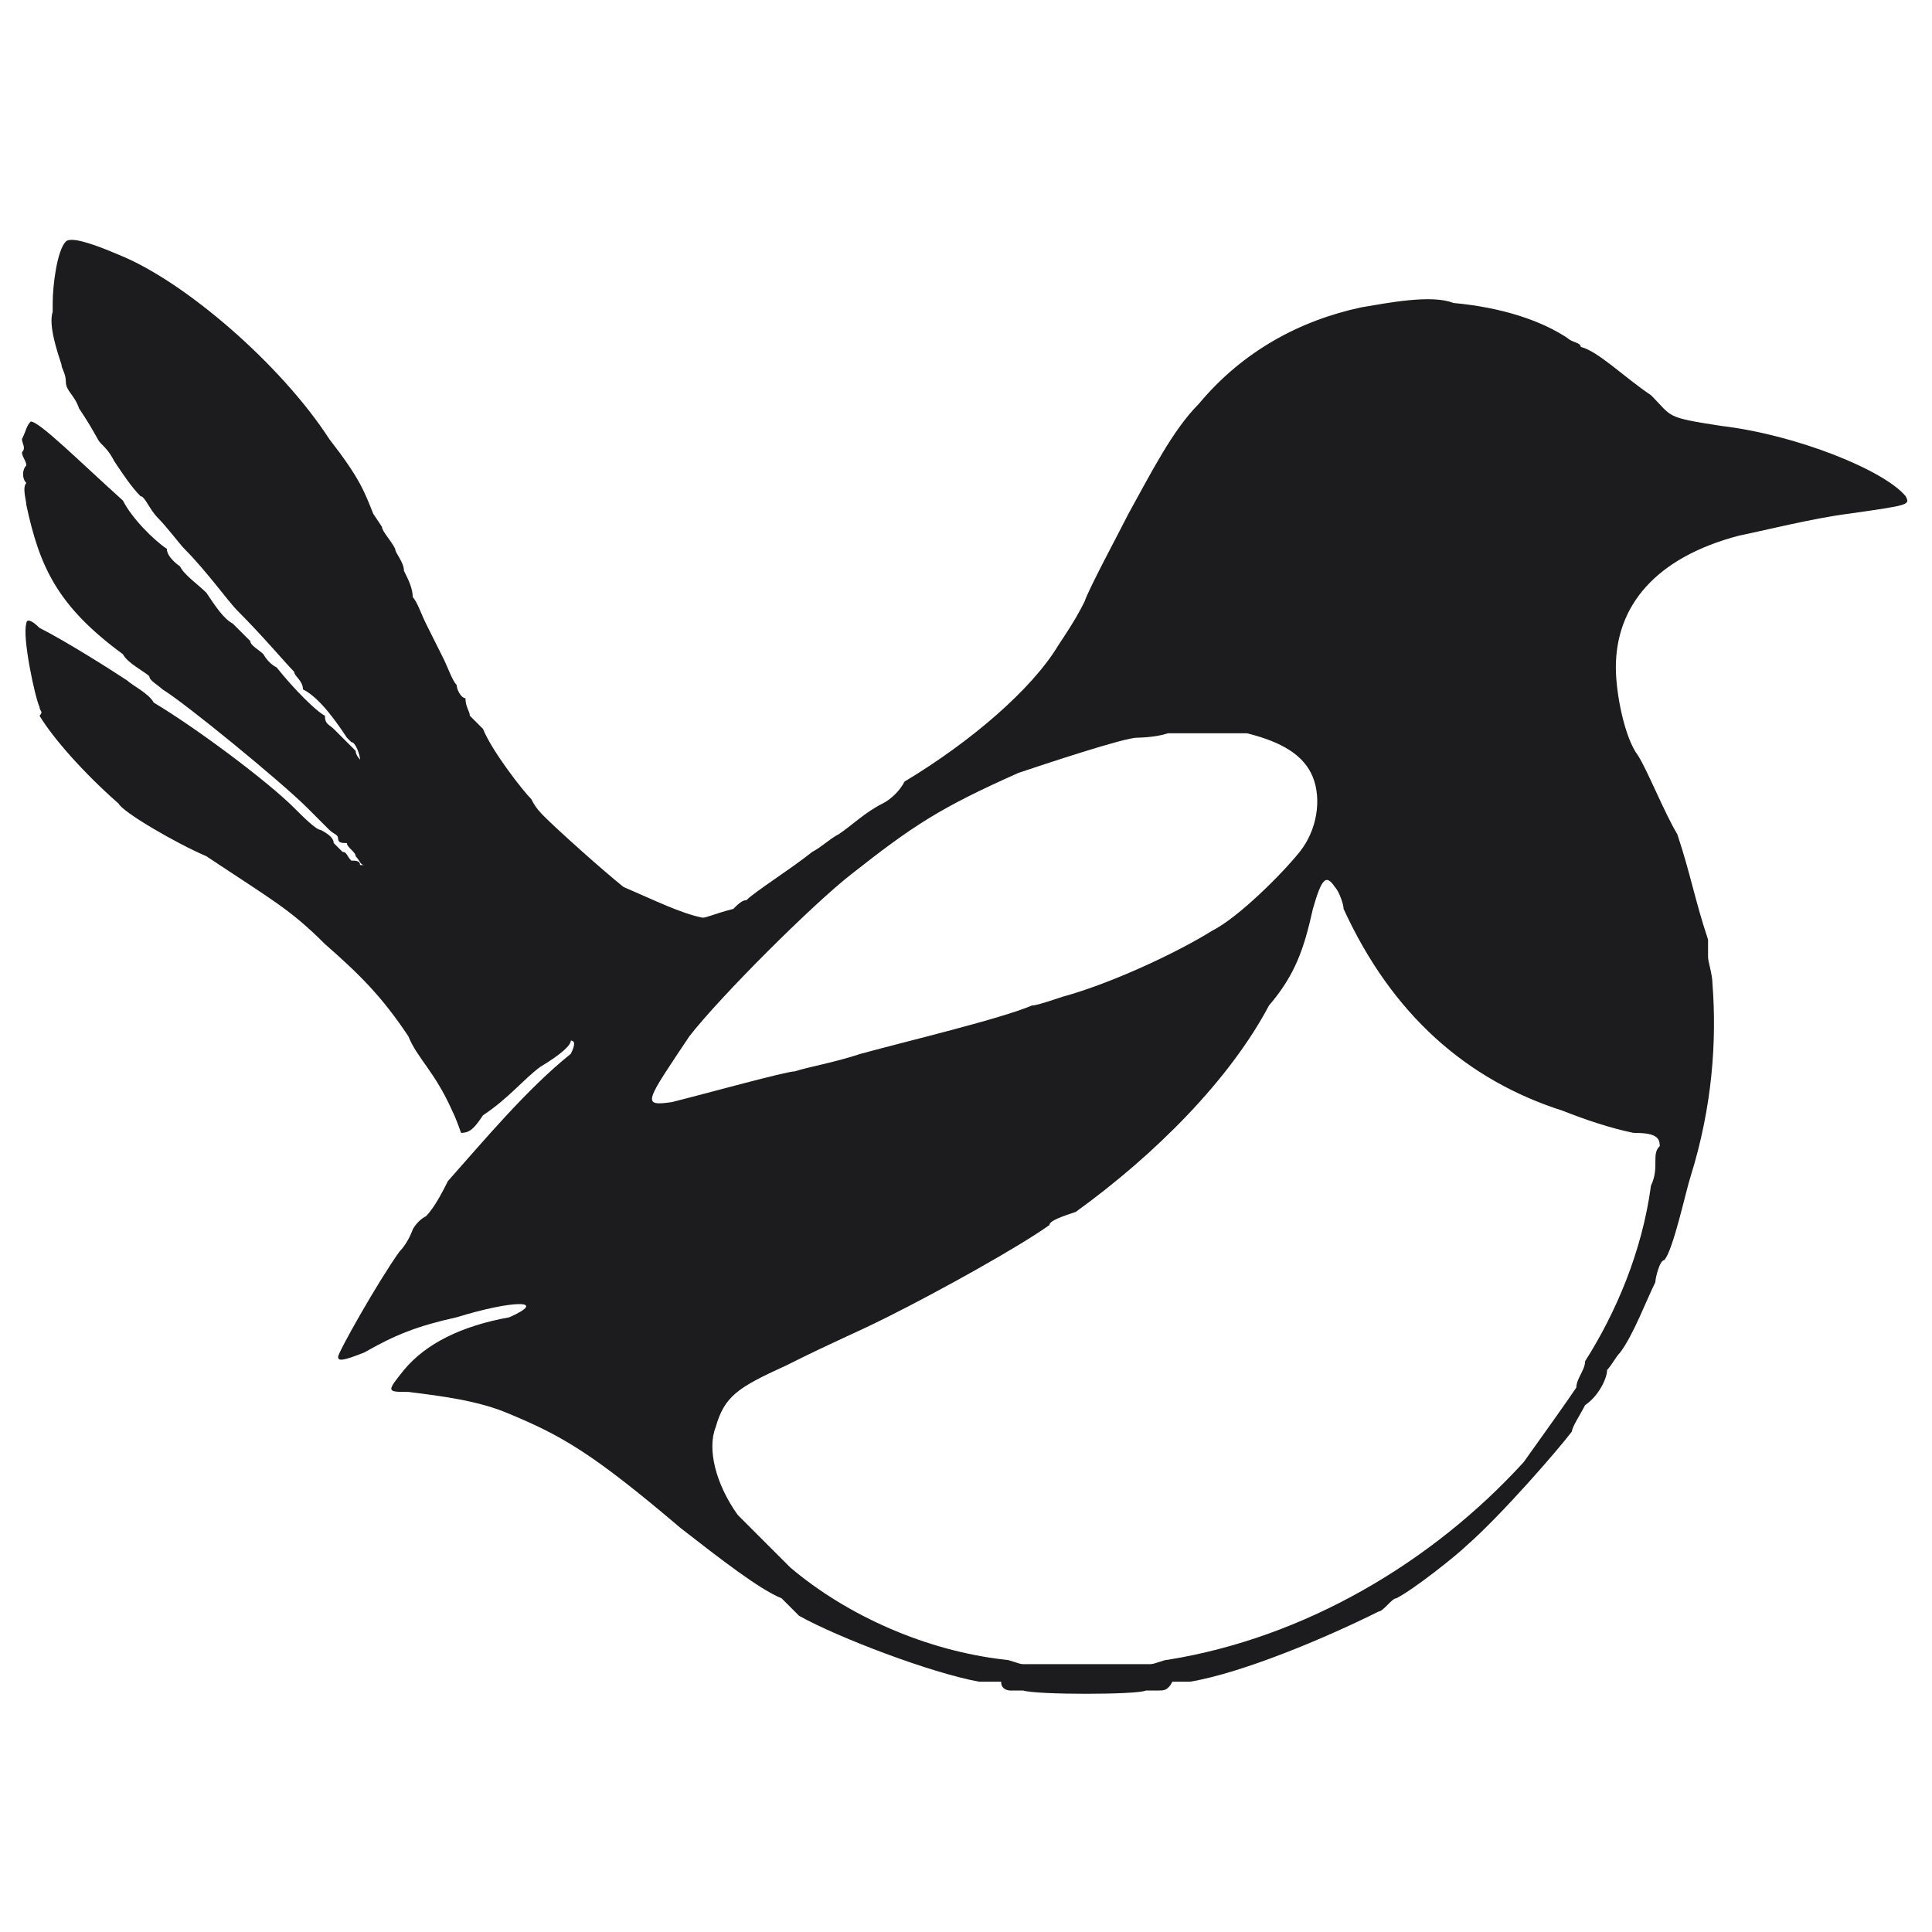
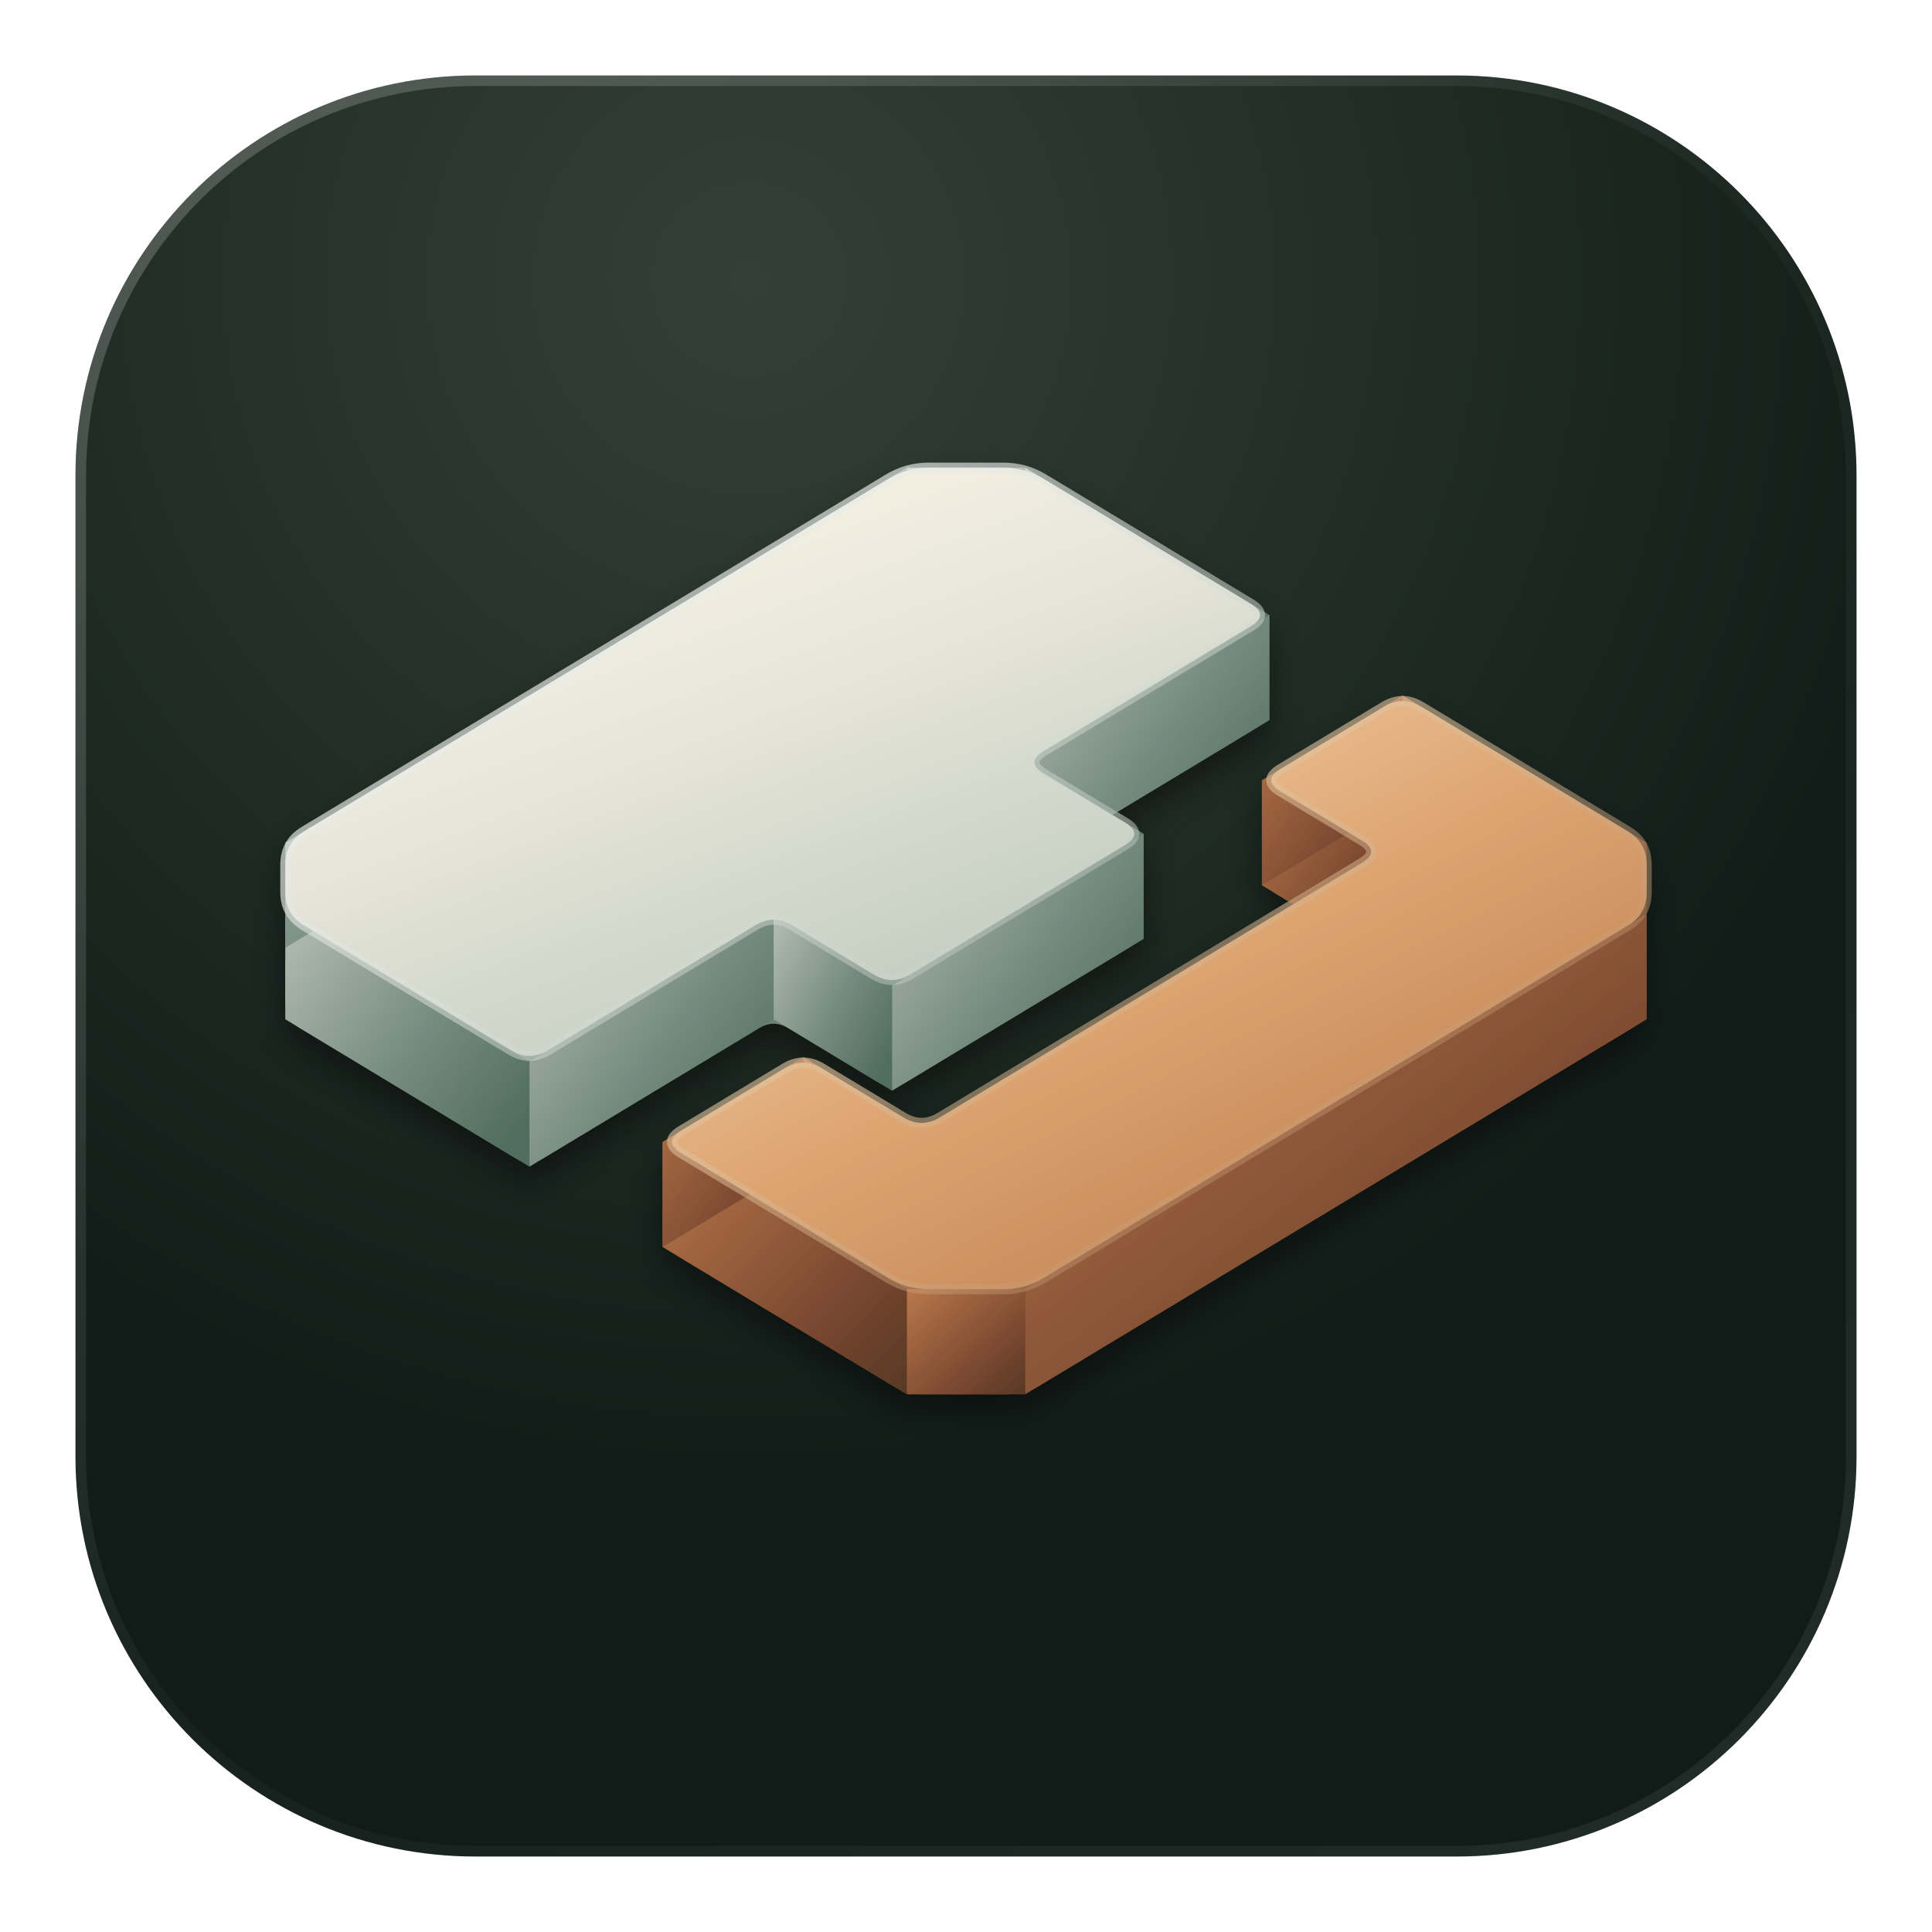
- <svg xmlns="http://www.w3.org/2000/svg" viewBox="0 0 44 44">
-   <style>path{fill:#1c1c1e}@media (prefers-color-scheme:dark){path{fill:#f2f2f2}}</style>
-   <path fill-rule="evenodd" d="M1.5 5.5C1.3 5.7 1.2 6.5 1.2 6.9C1.2 6.9 1.2 7 1.2 7.1C1.1 7.4 1.3 8 1.4 8.3C1.4 8.4 1.5 8.5 1.5 8.7C1.5 8.9 1.7 9 1.8 9.3C2.2 9.9 2.2 10 2.3 10.1C2.4 10.2 2.5 10.3 2.6 10.5C2.8 10.8 3 11.1 3.2 11.3C3.3 11.3 3.4 11.6 3.6 11.8C3.8 12 4.1 12.4 4.2 12.5C4.7 13 5.2 13.7 5.4 13.9C6 14.5 6.5 15.1 6.7 15.3C6.7 15.4 6.9 15.5 6.9 15.7C7.3 15.9 7.7 16.5 7.9 16.8C7.9 16.8 8 16.9 8 16.9C8.1 16.9 8.2 17.2 8.2 17.3C8.2 17.3 8.1 17.2 8.1 17.1C7.9 16.9 7.9 16.9 7.6 16.6C7.5 16.5 7.4 16.5 7.4 16.3C7.2 16.2 6.7 15.7 6.3 15.2C6.1 15.1 6 14.9 6 14.9C5.9 14.8 5.7 14.7 5.7 14.6C5.6 14.5 5.4 14.3 5.3 14.2C5.1 14.1 4.9 13.8 4.7 13.5C4.5 13.3 4.2 13.1 4.1 12.9C4.1 12.9 3.8 12.7 3.8 12.5C3.5 12.3 3 11.8 2.8 11.4C1.8 10.5 0.9 9.6 0.7 9.6C0.6 9.7 0.6 9.8 0.5 10C0.5 10.1 0.6 10.2 0.5 10.3C0.5 10.4 0.6 10.5 0.6 10.6C0.5 10.7 0.5 10.9 0.6 11C0.5 11.1 0.6 11.4 0.6 11.5C0.9 12.9 1.3 13.8 2.8 14.9C2.9 15.1 3.3 15.3 3.4 15.4C3.4 15.5 3.6 15.6 3.7 15.7C4.2 16 6.4 17.8 7 18.4C7.4 18.8 7.4 18.8 7.5 18.9C7.6 19 7.7 19 7.7 19.1C7.7 19.2 7.8 19.2 7.9 19.2C7.9 19.3 8.1 19.4 8.1 19.5C8.2 19.6 8.2 19.7 8.3 19.7C8.3 19.7 8.3 19.7 8.2 19.7C8.2 19.6 8.1 19.6 8 19.6C7.9 19.5 7.9 19.4 7.8 19.4C7.7 19.3 7.6 19.2 7.6 19.2C7.6 19.1 7.5 19 7.3 18.9C7.2 18.9 6.9 18.6 6.7 18.4C6.1 17.8 4.5 16.6 3.5 16C3.4 15.8 3 15.6 2.9 15.5C2.6 15.3 1.5 14.6 0.9 14.3C0.7 14.1 0.6 14.1 0.6 14.2C0.5 14.5 0.8 15.9 0.9 16.1C0.9 16.2 1 16.2 0.9 16.3C1.2 16.8 1.9 17.6 2.7 18.3C2.8 18.5 4 19.2 4.7 19.5C6.2 20.5 6.6 20.7 7.4 21.5C8.2 22.2 8.7 22.7 9.3 23.6C9.5 24.1 9.9 24.4 10.3 25.3C10.4 25.5 10.5 25.8 10.5 25.8C10.7 25.8 10.8 25.7 11 25.4C11.6 25 11.9 24.6 12.3 24.3C12.8 24 13 23.8 13 23.7C13.1 23.7 13.1 23.8 13 24C12 24.8 11 26 10.2 26.9C10.1 27.1 9.9 27.5 9.7 27.7C9.5 27.8 9.4 28 9.4 28C9.4 28 9.3 28.3 9.1 28.5C8.6 29.2 7.7 30.8 7.7 30.9C7.7 31 7.8 31 8.3 30.8C9 30.4 9.5 30.2 10.4 30C11.7 29.6 12.5 29.6 11.6 30C10.5 30.2 9.7 30.6 9.2 31.2C8.8 31.7 8.8 31.7 9.3 31.7C10.1 31.8 10.9 31.9 11.6 32.2C12.8 32.7 13.5 33.1 15.5 34.8C16.4 35.5 17.3 36.2 17.8 36.4C17.9 36.5 18.1 36.7 18.2 36.8C19.1 37.3 21.2 38.1 22.3 38.3C22.4 38.3 22.7 38.3 22.8 38.3C22.8 38.5 23 38.5 23 38.5C23.1 38.5 23.2 38.5 23.3 38.5C23.6 38.6 25.9 38.6 26.1 38.5C26.2 38.5 26.3 38.5 26.4 38.5C26.5 38.5 26.6 38.5 26.7 38.3C26.7 38.3 27 38.3 27.1 38.3C28.3 38.1 30.2 37.3 31.4 36.7C31.5 36.7 31.7 36.4 31.8 36.4C32.2 36.2 33.2 35.4 33.4 35.2C34.2 34.5 35.5 33 35.8 32.6C35.8 32.5 36 32.2 36.1 32C36.4 31.8 36.6 31.4 36.6 31.2C36.7 31.1 36.8 30.9 36.9 30.8C37.2 30.4 37.5 29.6 37.7 29.2C37.7 29.1 37.8 28.7 37.9 28.7C38.1 28.5 38.4 27.1 38.5 26.8C39 25.2 39.1 23.7 39 22.4C39 22.2 38.9 21.9 38.9 21.8C38.9 21.7 38.9 21.6 38.9 21.4C38.6 20.5 38.5 19.9 38.2 19C37.9 18.5 37.5 17.5 37.3 17.2C37 16.8 36.8 15.8 36.8 15.2C36.8 13.8 37.7 12.7 39.6 12.2C40.1 12.1 41.3 11.8 42.1 11.7C43.5 11.5 43.5 11.5 43.4 11.3C42.9 10.7 40.9 9.9 39.2 9.7C37.9 9.5 38.1 9.5 37.6 9C37 8.6 36.4 8 36 7.9C36 7.8 35.8 7.8 35.7 7.7C35.1 7.3 34.2 7 33.1 6.9C32.6 6.7 31.6 6.9 31 7C29.6 7.3 28.3 8 27.3 9.2C26.7 9.8 26.2 10.8 25.7 11.7C25.5 12.1 24.8 13.4 24.7 13.7C24.6 13.9 24.5 14.1 24.1 14.7C23.5 15.7 22.1 16.9 20.6 17.8C20.5 18 20.3 18.2 20.1 18.3C19.7 18.5 19.4 18.8 19.1 19C18.9 19.1 18.7 19.3 18.5 19.4C18 19.8 17.2 20.3 17 20.5C16.9 20.5 16.8 20.6 16.7 20.7C16.3 20.8 16.1 20.9 16 20.9C15.5 20.8 14.9 20.5 14.2 20.2C13.7 19.8 12.7 18.9 12.4 18.6C12.3 18.5 12.2 18.4 12.1 18.2C11.9 18 11.2 17.1 11 16.6C10.9 16.5 10.8 16.4 10.7 16.3C10.7 16.2 10.6 16.1 10.6 15.9C10.5 15.9 10.4 15.7 10.4 15.6C10.3 15.5 10.2 15.2 10.1 15C10 14.8 9.8 14.4 9.7 14.2C9.6 14 9.5 13.7 9.4 13.6C9.4 13.4 9.3 13.2 9.2 13C9.2 12.8 9 12.6 9 12.5C8.9 12.3 8.7 12.1 8.7 12C8.7 12 8.5 11.7 8.5 11.7C8.3 11.2 8.2 10.9 7.5 10C6.4 8.3 4.2 6.4 2.7 5.8C2 5.5 1.6 5.4 1.5 5.5ZM28.4 16.7C29.2 16.9 29.7 17.2 29.9 17.7C30.1 18.2 30 18.9 29.6 19.4C29.2 19.9 28.2 20.9 27.6 21.2C26.8 21.7 25.3 22.4 24.2 22.7C23.9 22.8 23.6 22.9 23.5 22.9C22.8 23.2 20.7 23.7 19.6 24C19 24.2 18.4 24.3 18.1 24.4C17.9 24.4 16.1 24.9 15.3 25.1C14.6 25.2 14.7 25.1 15.7 23.6C16.4 22.7 18.5 20.6 19.4 19.9C20.8 18.8 21.4 18.4 23.2 17.6C23.8 17.4 25.6 16.8 25.9 16.8C25.9 16.8 26.3 16.8 26.6 16.7C26.8 16.7 28.2 16.7 28.4 16.7ZM30.4 20.2C30.5 20.3 30.6 20.6 30.6 20.7C31.7 23.1 33.4 24.6 35.6 25.3C36.1 25.5 36.7 25.7 37.2 25.8C37.7 25.8 37.8 25.9 37.8 26.1C37.7 26.2 37.7 26.3 37.7 26.5C37.7 26.6 37.7 26.8 37.6 27C37.4 28.5 36.8 29.9 36.1 31C36.1 31.2 35.9 31.4 35.9 31.6C35.7 31.9 35.2 32.6 34.7 33.3C32.6 35.6 29.7 37.3 26.6 37.8C26.5 37.8 26.3 37.9 26.2 37.9C25.8 37.9 23.7 37.9 23.3 37.9C23.2 37.9 23 37.8 22.9 37.8C21.1 37.6 19.3 36.8 18 35.7C17.7 35.4 17 34.7 16.8 34.5C16.3 33.8 16.1 33 16.3 32.5C16.5 31.8 16.8 31.6 17.9 31.1C19.1 30.5 19.4 30.4 20.2 30C21.4 29.4 23.2 28.4 23.9 27.9C23.9 27.8 24.2 27.7 24.5 27.6C26.3 26.3 28 24.6 28.9 22.9C29.5 22.2 29.7 21.6 29.9 20.7C30.1 20 30.2 19.9 30.4 20.2Z" />
+ <svg xmlns="http://www.w3.org/2000/svg" viewBox="0 0 256 256" fill="none">
+   <defs>
+     <filter id="object-shadow" x="-35%" y="-35%" width="170%" height="185%">
+       <feDropShadow dx="0" dy="2" stdDeviation="2" flood-color="#020806" flood-opacity=".45" />
+     </filter>
+     <linearGradient id="stone-top" x1=".15" y1="0" x2=".78" y2="1" gradientUnits="objectBoundingBox">
+       <stop stop-color="#FFFAEB" />
+       <stop offset=".45" stop-color="#E6E5D8" />
+       <stop offset="1" stop-color="#B8C5BA" />
+     </linearGradient>
+     <linearGradient id="stone-side" x1="0" y1="0" x2="1" y2=".8">
+       <stop stop-color="#B4BDB3" />
+       <stop offset=".58" stop-color="#768B7F" />
+       <stop offset="1" stop-color="#516D5E" />
+     </linearGradient>
+     <linearGradient id="stone-edge" x1="0" y1="0" x2="1" y2="1">
+       <stop stop-color="#FFFFFF" stop-opacity=".8" />
+       <stop offset="1" stop-color="#B9C4B8" stop-opacity=".3" />
+     </linearGradient>
+     <linearGradient id="copper-top" x1="0" y1="0" x2=".85" y2="1">
+       <stop stop-color="#FFE0B8" />
+       <stop offset=".52" stop-color="#DDA572" />
+       <stop offset="1" stop-color="#BA784C" />
+     </linearGradient>
+     <linearGradient id="copper-side" x1="0" y1="0" x2="1" y2="1">
+       <stop stop-color="#B9784B" />
+       <stop offset=".7" stop-color="#77462F" />
+       <stop offset="1" stop-color="#573925" />
+     </linearGradient>
+     <linearGradient id="copper-edge" x1="0" y1="0" x2="1" y2="1">
+       <stop stop-color="#FFF0D0" stop-opacity=".8" />
+       <stop offset="1" stop-color="#AC764C" stop-opacity=".2" />
+     </linearGradient>
+     <radialGradient id="tile" cx=".38" cy=".12" r=".94">
+       <stop stop-color="#344037" />
+       <stop offset=".72" stop-color="#111C18" />
+       <stop offset="1" stop-color="#111C18" />
+     </radialGradient>
+     <linearGradient id="tile-rim" x1="0" y1="0" x2="1" y2="1">
+       <stop stop-color="#FFFFFF" stop-opacity=".22" />
+       <stop offset=".5" stop-color="#FFFFFF" stop-opacity=".025" />
+       <stop offset="1" stop-color="#FFFFFF" stop-opacity=".07" />
+     </linearGradient>
+   </defs>
+   <rect x="10" y="10" width="236" height="236" rx="53" fill="url(#tile)" />
+   <rect x="10.7" y="10.7" width="234.6" height="234.6" rx="52.3" stroke="url(#tile-rim)" stroke-width="1.4" />
+   <g transform="translate(-17.92 -20.48) scale(1.14 1.16)" filter="url(#object-shadow)">
+     <path d="M132.88 83.08L132.88 83.08Q134.88 83.08 136.60 84.10L161.54 98.89Q163.26 99.91 161.54 100.93L136.60 115.72Q134.88 116.74 136.60 117.76L146.92 123.88Q148.64 124.90 146.92 125.92L121.12 141.22Q119.40 142.24 117.68 141.22L107.36 135.10Q105.64 134.08 103.92 135.10L78.98 149.89Q77.26 150.91 75.54 149.89L50.60 135.10Q48.88 134.08 48.88 132.08L48.88 127.92Q48.88 125.92 50.60 124.90L119.40 84.10Q121.12 83.08 123.12 83.08Z" fill="url(#stone-side)" />
+     <path d="M134.88,71.08 L163.26,87.91 L163.26,99.91 L134.88,83.08Z" fill="url(#stone-side)" />
+     <path d="M163.26,87.91 L134.88,104.74 L134.88,116.74 L163.26,99.91Z" fill="url(#stone-side)" />
+     <path d="M134.88,104.74 L148.64,112.90 L148.64,124.90 L134.88,116.74Z" fill="url(#stone-side)" />
+     <path d="M148.64,112.90 L119.40,130.24 L119.40,142.24 L148.64,124.90Z" fill="url(#stone-side)" />
+     <path d="M119.40,130.24 L105.64,122.08 L105.64,134.08 L119.40,142.24Z" fill="url(#stone-side)" />
+     <path d="M105.64,122.08 L77.26,138.91 L77.26,150.91 L105.64,134.08Z" fill="url(#stone-side)" />
+     <path d="M77.26,138.91 L48.88,122.08 L48.88,134.08 L77.26,150.91Z" fill="url(#stone-side)" />
+     <path d="M48.88,122.08 L48.88,113.92 L48.88,125.92 L48.88,134.08Z" fill="url(#stone-side)" />
+     <path d="M48.88,113.92 L121.12,71.08 L121.12,83.08 L48.88,125.92Z" fill="url(#stone-side)" />
+     <path d="M121.12,71.08 L134.88,71.08 L134.88,83.08 L121.12,83.08Z" fill="url(#stone-side)" />
+     <path d="M132.38 71.08L132.38 71.08Q134.88 71.08 137.03 72.36L161.11 86.63Q163.26 87.91 161.11 89.19L137.03 103.46Q134.88 104.74 137.03 106.02L146.49 111.62Q148.64 112.90 146.49 114.18L121.55 128.96Q119.40 130.24 117.25 128.96L107.79 123.36Q105.64 122.08 103.49 123.36L79.41 137.63Q77.26 138.91 75.11 137.63L51.03 123.36Q48.88 122.08 48.88 119.58L48.88 116.42Q48.88 113.92 51.03 112.64L118.97 72.36Q121.12 71.08 123.62 71.08Z" fill="url(#stone-top)" stroke="url(#stone-edge)" stroke-width="1.15" stroke-linejoin="round" />
+     <path d="M177.02 110.11L177.02 110.11Q178.74 109.09 180.46 110.11L205.40 124.90Q207.12 125.92 207.12 127.92L207.12 132.08Q207.12 134.08 205.40 135.10L136.60 175.90Q134.88 176.92 132.88 176.92L123.12 176.92Q121.12 176.92 119.40 175.90L94.46 161.11Q92.74 160.09 94.46 159.07L107.36 151.42Q109.08 150.40 110.80 151.42L121.12 157.54Q122.84 158.56 124.56 157.54L174.44 127.96Q176.16 126.94 174.44 125.92L164.12 119.80Q162.40 118.78 164.12 117.76Z" fill="url(#copper-side)" />
+     <path d="M178.74,97.09 L207.12,113.92 L207.12,125.92 L178.74,109.09Z" fill="url(#copper-side)" />
+     <path d="M207.12,113.92 L207.12,122.08 L207.12,134.08 L207.12,125.92Z" fill="url(#copper-side)" />
+     <path d="M207.12,122.08 L134.88,164.92 L134.88,176.92 L207.12,134.08Z" fill="url(#copper-side)" />
+     <path d="M134.88,164.92 L121.12,164.92 L121.12,176.92 L134.88,176.92Z" fill="url(#copper-side)" />
+     <path d="M121.12,164.92 L92.74,148.09 L92.74,160.09 L121.12,176.92Z" fill="url(#copper-side)" />
+     <path d="M92.74,148.09 L109.08,138.40 L109.08,150.40 L92.74,160.09Z" fill="url(#copper-side)" />
+     <path d="M109.08,138.40 L122.84,146.56 L122.84,158.56 L109.08,150.40Z" fill="url(#copper-side)" />
+     <path d="M122.84,146.56 L176.16,114.94 L176.16,126.94 L122.84,158.56Z" fill="url(#copper-side)" />
+     <path d="M176.16,114.94 L162.40,106.78 L162.40,118.78 L176.16,126.94Z" fill="url(#copper-side)" />
+     <path d="M162.40,106.78 L178.74,97.09 L178.74,109.09 L162.40,118.78Z" fill="url(#copper-side)" />
+     <path d="M176.59 98.37L176.59 98.37Q178.74 97.09 180.89 98.37L204.97 112.64Q207.12 113.92 207.12 116.42L207.12 119.58Q207.12 122.08 204.97 123.36L137.03 163.64Q134.88 164.92 132.38 164.92L123.62 164.92Q121.12 164.92 118.97 163.64L94.89 149.37Q92.74 148.09 94.89 146.81L106.93 139.68Q109.08 138.40 111.23 139.68L120.69 145.28Q122.84 146.56 124.99 145.28L174.01 116.22Q176.16 114.94 174.01 113.66L164.55 108.06Q162.40 106.78 164.55 105.50Z" fill="url(#copper-top)" stroke="url(#copper-edge)" stroke-width="1.15" stroke-linejoin="round" />
+   </g>
</svg>
